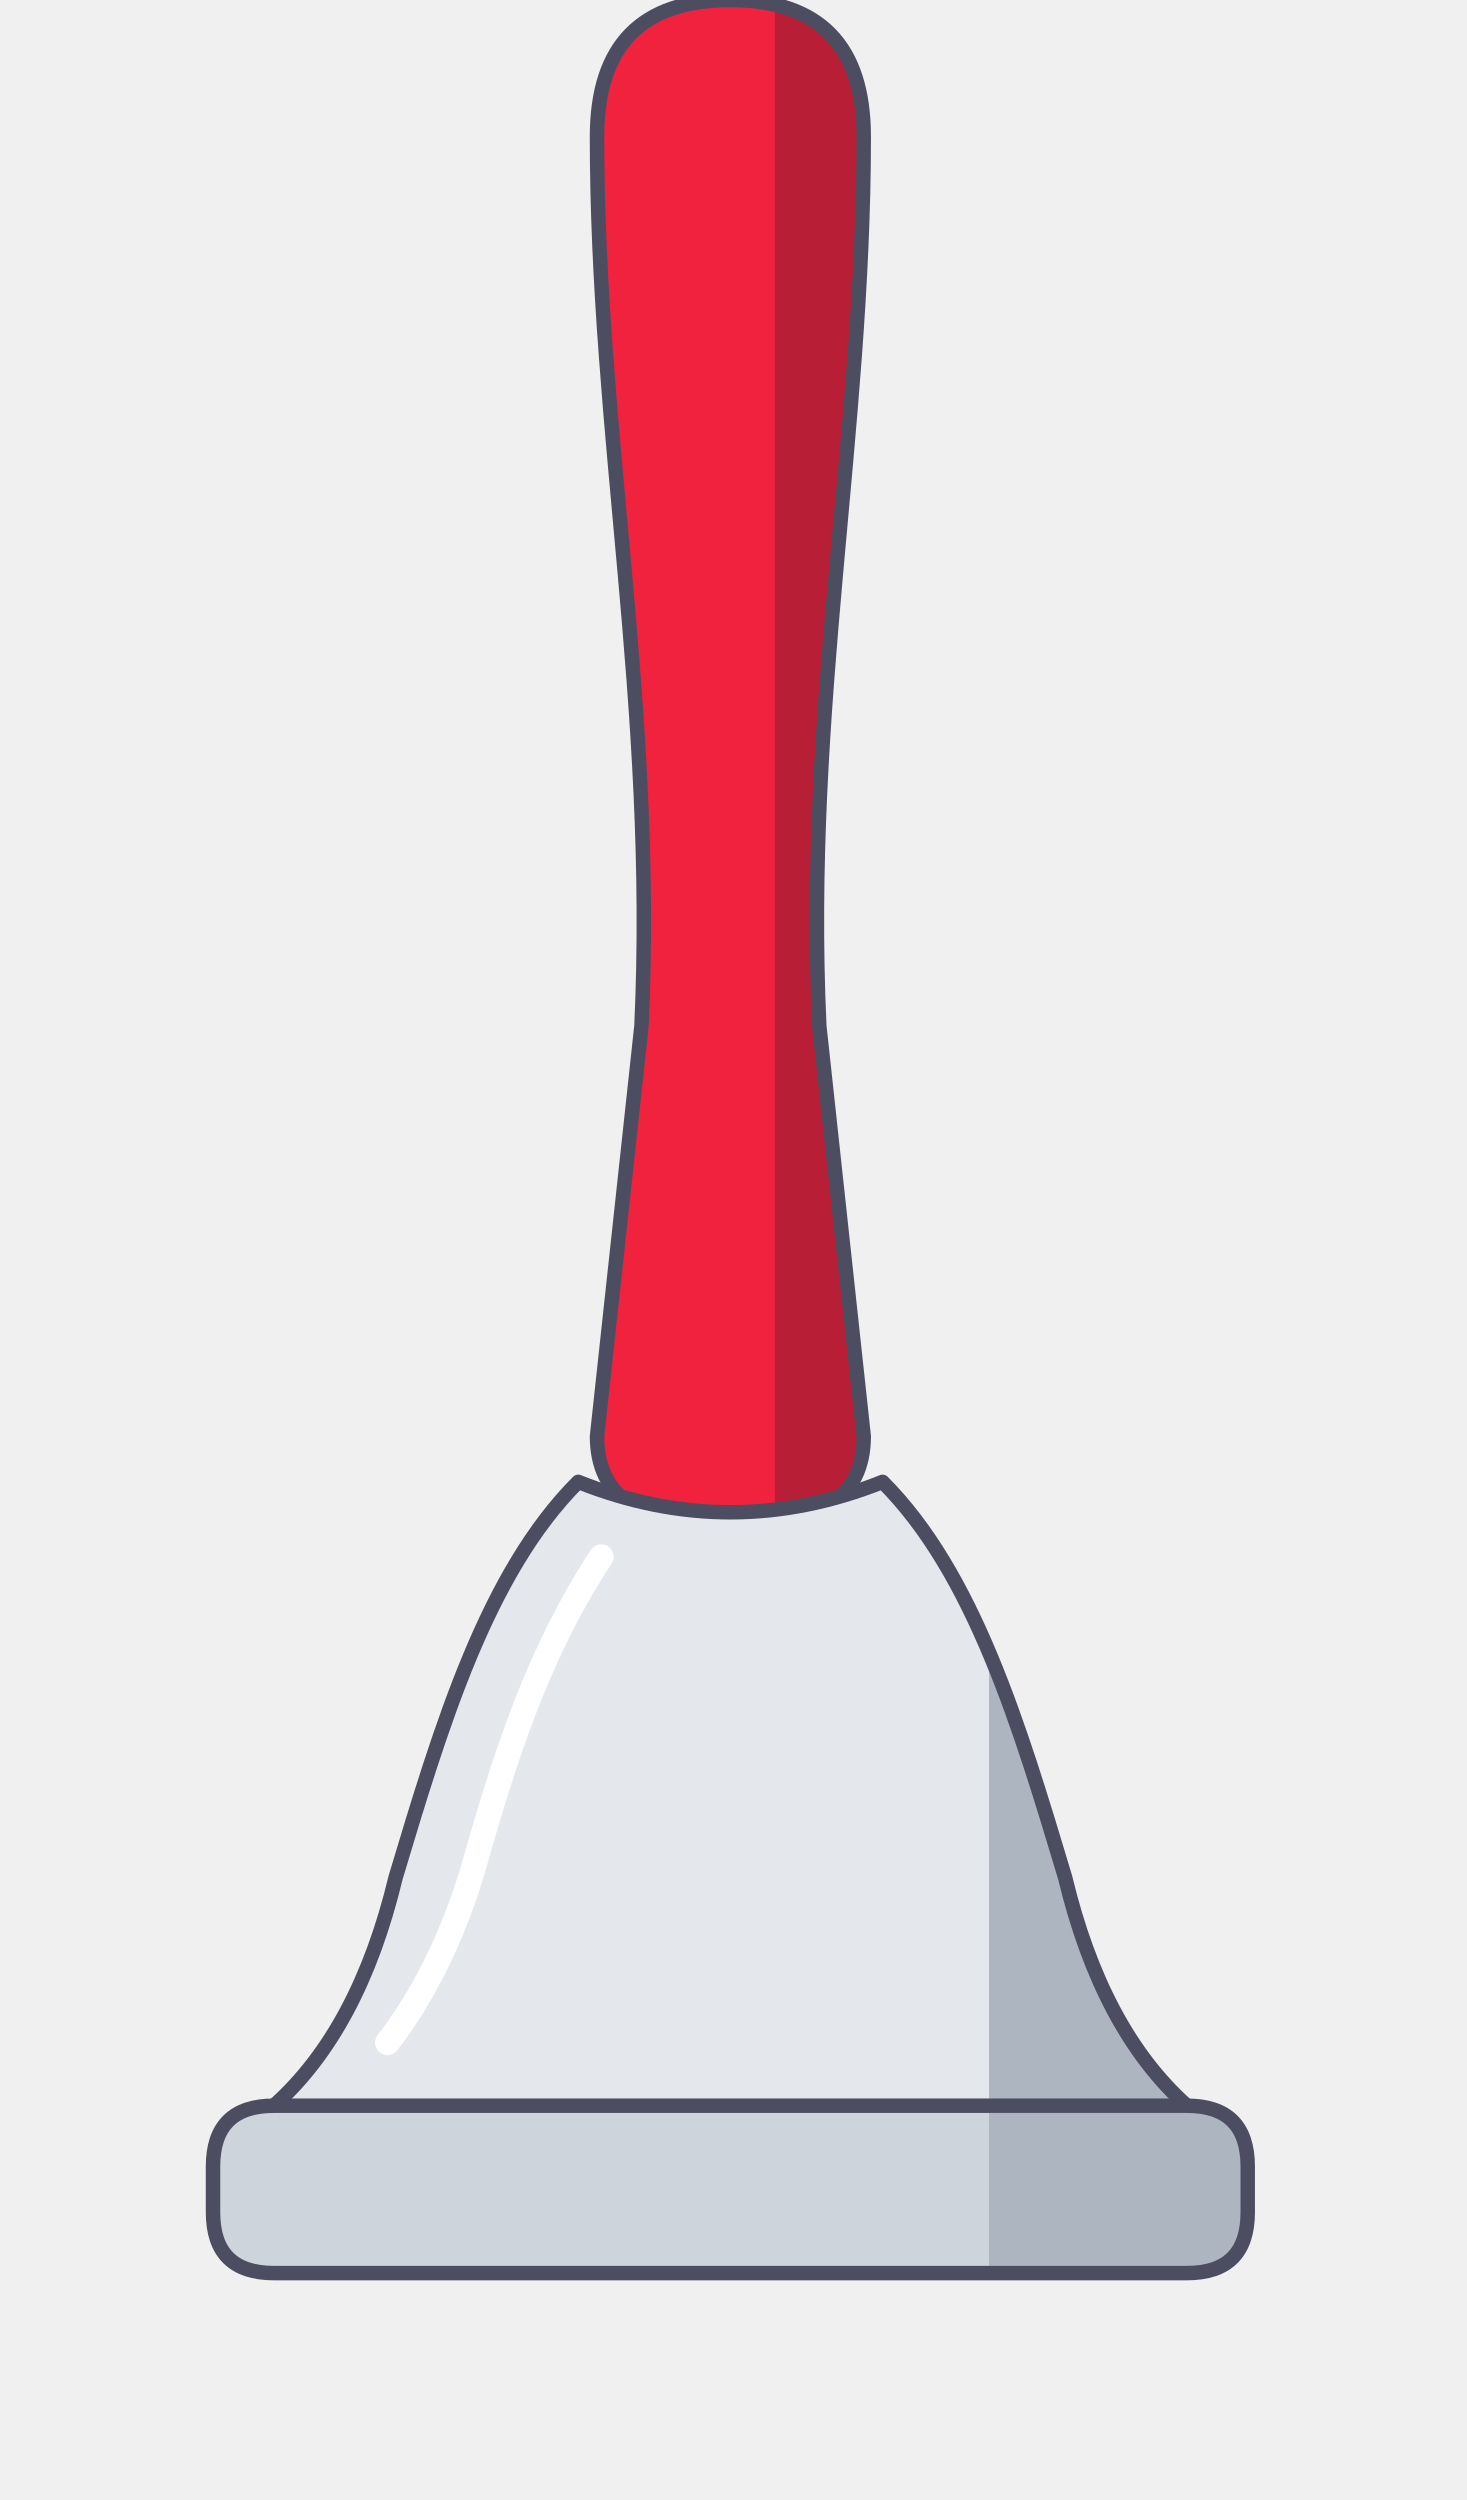
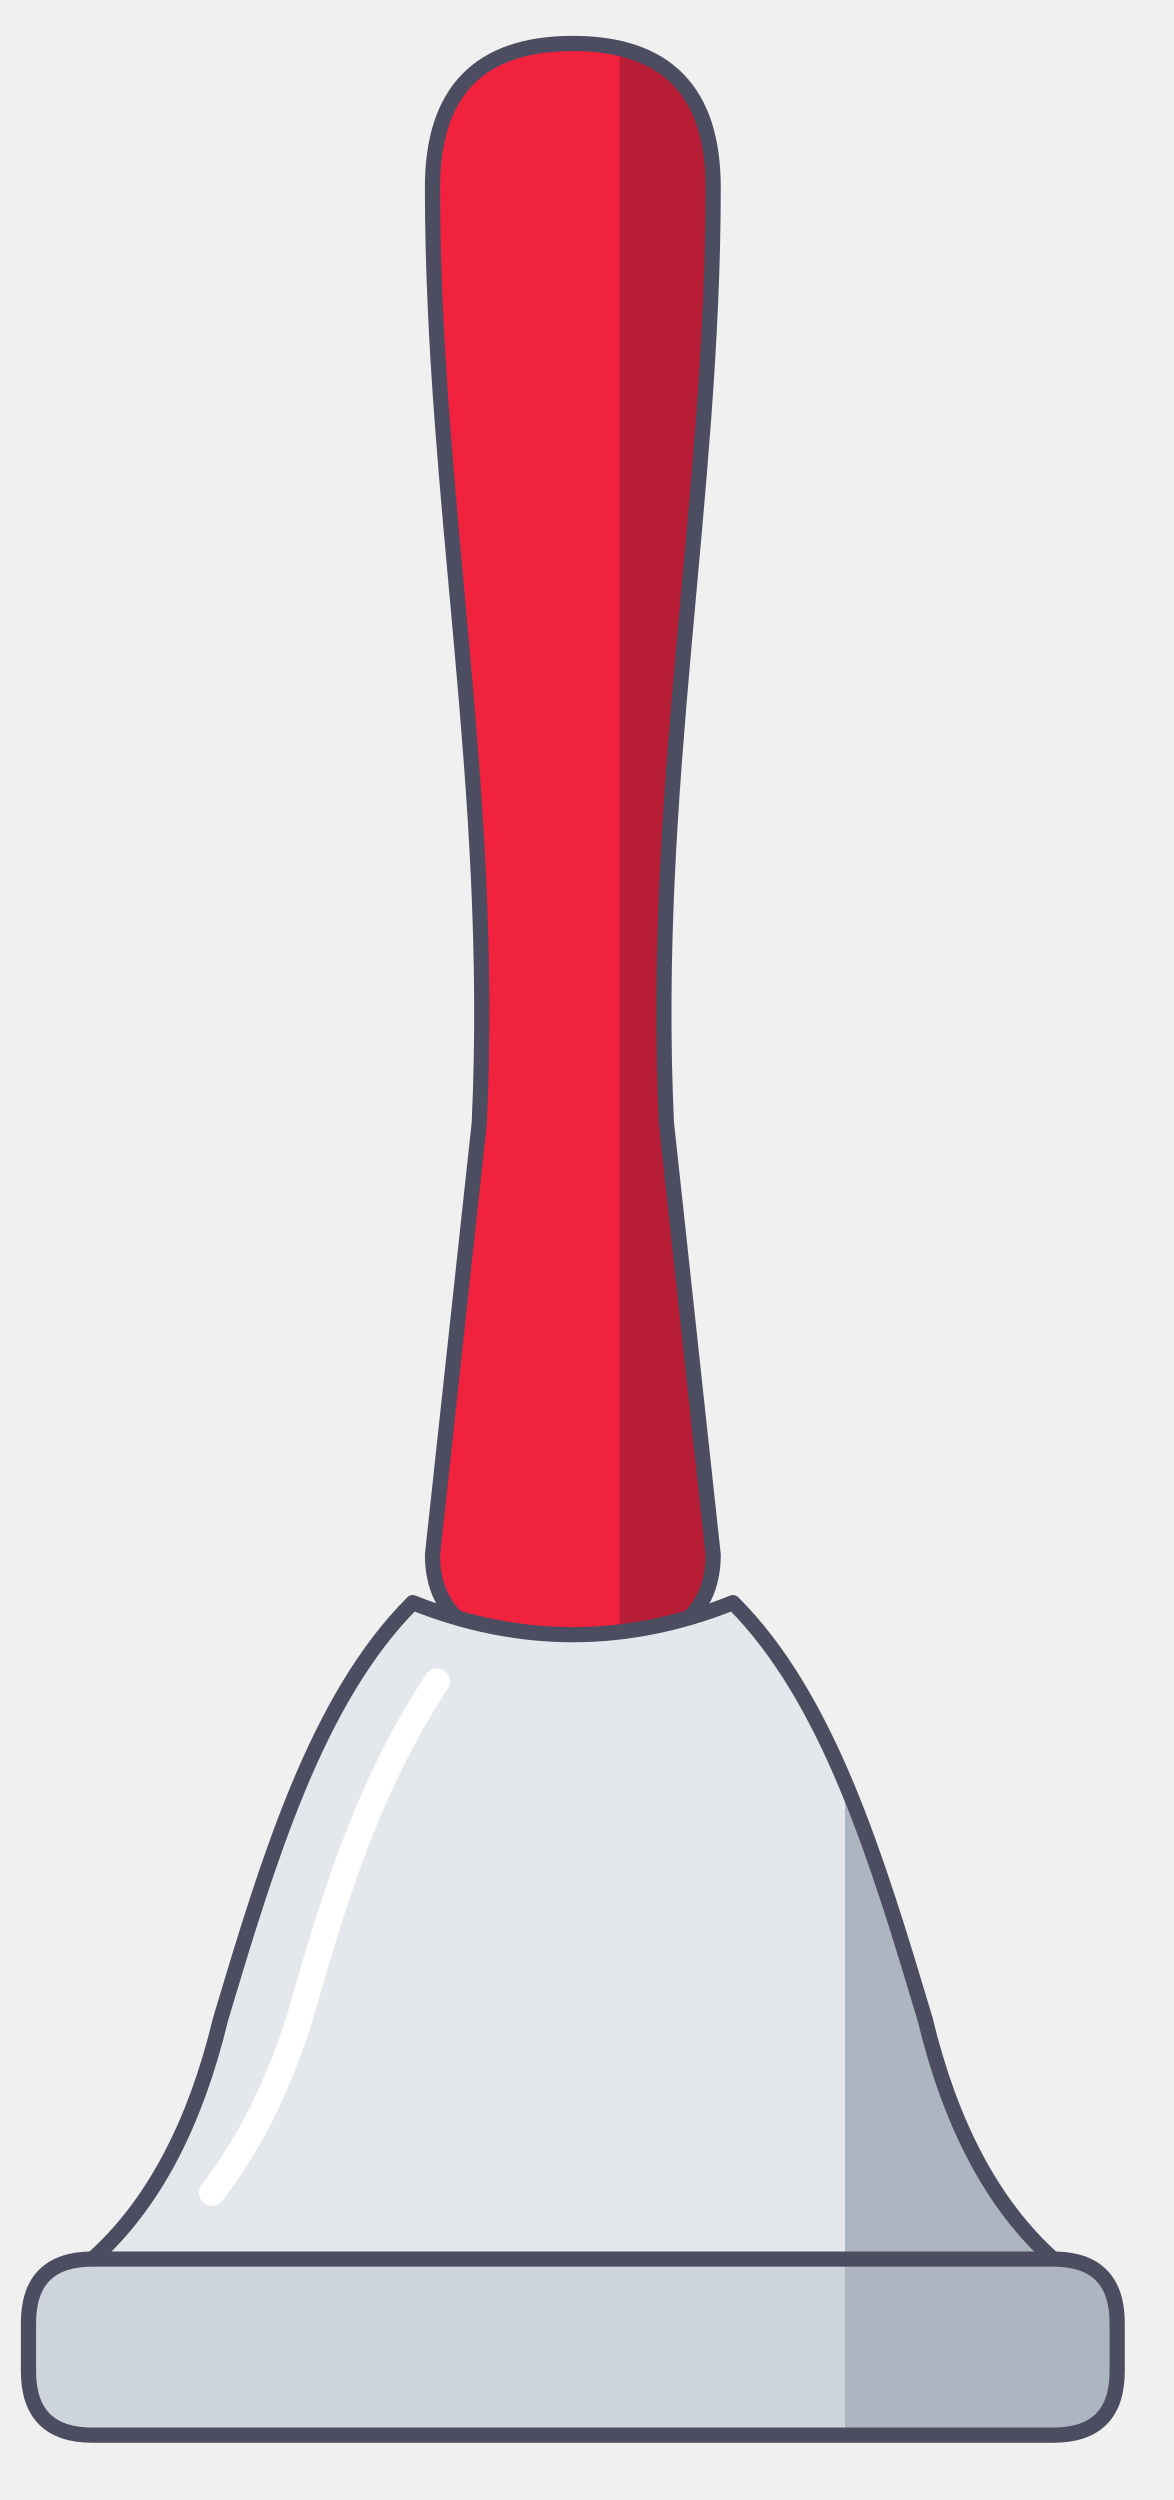
- <svg xmlns="http://www.w3.org/2000/svg" width="71" height="121" viewBox="0 0 71 121" fill="none">
+ <svg xmlns="http://www.w3.org/2000/svg" width="54" height="115" viewBox="9 -2 54 115" fill="none">
  <defs>
    <clipPath id="bell-5-clip-handle">
      <path d="M28.895 6.621C28.895 2.207 31.047 0 35.35 0C39.654 0 41.805 2.207 41.805 6.621C41.805 20.965 38.936 34.207 39.654 49.655L41.805 69.517C41.805 72.46 39.654 73.931 35.35 73.931C31.047 73.931 28.895 72.46 28.895 69.517L31.047 49.655C31.764 34.207 28.895 20.965 28.895 6.621Z" />
    </clipPath>
    <clipPath id="bell-5-clip-body">
      <path d="M27.986 71.722C32.895 73.686 37.805 73.686 42.715 71.722C47.134 76.14 49.343 83.505 51.552 90.87C52.731 95.779 54.695 99.462 57.444 101.917V105.599H13.256V101.917C16.006 99.462 17.97 95.779 19.148 90.87C21.357 83.505 23.567 76.14 27.986 71.722Z" />
    </clipPath>
    <clipPath id="bell-5-clip-rim">
      <path d="M13.256 101.917H57.444C59.408 101.917 60.39 102.899 60.39 104.862V107.072C60.39 109.036 59.408 110.018 57.444 110.018H13.256C11.292 110.018 10.31 109.036 10.31 107.072V104.862C10.31 102.899 11.292 101.917 13.256 101.917Z" />
    </clipPath>
  </defs>
  <g data-part="handle">
    <g data-layer="fill">
      <path d="M28.895 6.621C28.895 2.207 31.047 0 35.35 0C39.654 0 41.805 2.207 41.805 6.621C41.805 20.965 38.936 34.207 39.654 49.655L41.805 69.517C41.805 72.46 39.654 73.931 35.35 73.931C31.047 73.931 28.895 72.46 28.895 69.517L31.047 49.655C31.764 34.207 28.895 20.965 28.895 6.621Z" fill="#F0223E" />
    </g>
    <g data-layer="shade">
      <rect clip-path="url(#bell-5-clip-handle)" x="37.502" y="-1.45" width="6" height="77" fill="#B81E35" />
    </g>
    <g data-layer="line" stroke="#4C4D61" stroke-width="0.7" stroke-linejoin="round" stroke-linecap="round">
      <path d="M28.895 6.621C28.895 2.207 31.047 0 35.35 0C39.654 0 41.805 2.207 41.805 6.621C41.805 20.965 38.936 34.207 39.654 49.655L41.805 69.517C41.805 72.46 39.654 73.931 35.35 73.931C31.047 73.931 28.895 72.46 28.895 69.517L31.047 49.655C31.764 34.207 28.895 20.965 28.895 6.621Z" />
    </g>
  </g>
  <g data-part="body">
    <g data-layer="fill">
      <path d="M27.986 71.722C32.895 73.686 37.805 73.686 42.715 71.722C47.134 76.14 49.343 83.505 51.552 90.87C52.731 95.779 54.695 99.462 57.444 101.917V105.599H13.256V101.917C16.006 99.462 17.97 95.779 19.148 90.87C21.357 83.505 23.567 76.14 27.986 71.722Z" fill="#E4E8EC" />
    </g>
    <g data-layer="shade">
      <rect clip-path="url(#bell-5-clip-body)" x="47.87" y="69.722" width="15" height="42.296" fill="#ADB6C0" />
    </g>
    <g data-layer="highlight">
      <path clip-path="url(#bell-5-clip-body)" d="M29.099 75.346C26.029 80.018 24.427 85.024 22.826 90.697C21.811 93.994 20.41 96.71 18.754 98.866" stroke="#FFFFFF" stroke-width="1.2" stroke-linecap="round" />
    </g>
    <g data-layer="line" stroke="#4C4D61" stroke-width="0.7" stroke-linejoin="round" stroke-linecap="round">
      <path d="M27.986 71.722C32.895 73.686 37.805 73.686 42.715 71.722C47.134 76.14 49.343 83.505 51.552 90.87C52.731 95.779 54.695 99.462 57.444 101.917V105.599H13.256V101.917C16.006 99.462 17.97 95.779 19.148 90.87C21.357 83.505 23.567 76.14 27.986 71.722Z" />
    </g>
  </g>
  <g data-part="rim">
    <g data-layer="fill">
      <path d="M13.256 101.917H57.444C59.408 101.917 60.39 102.899 60.39 104.862V107.072C60.39 109.036 59.408 110.018 57.444 110.018H13.256C11.292 110.018 10.31 109.036 10.31 107.072V104.862C10.31 102.899 11.292 101.917 13.256 101.917Z" fill="#CDD4DB" />
    </g>
    <g data-layer="shade">
      <rect clip-path="url(#bell-5-clip-rim)" x="47.87" y="100.617" width="15" height="10.701" fill="#ADB6C0" />
    </g>
    <g data-layer="line" stroke="#4C4D61" stroke-width="0.7" stroke-linejoin="round" stroke-linecap="round">
      <path d="M13.256 101.917H57.444C59.408 101.917 60.39 102.899 60.39 104.862V107.072C60.39 109.036 59.408 110.018 57.444 110.018H13.256C11.292 110.018 10.31 109.036 10.31 107.072V104.862C10.31 102.899 11.292 101.917 13.256 101.917Z" />
    </g>
  </g>
</svg>
